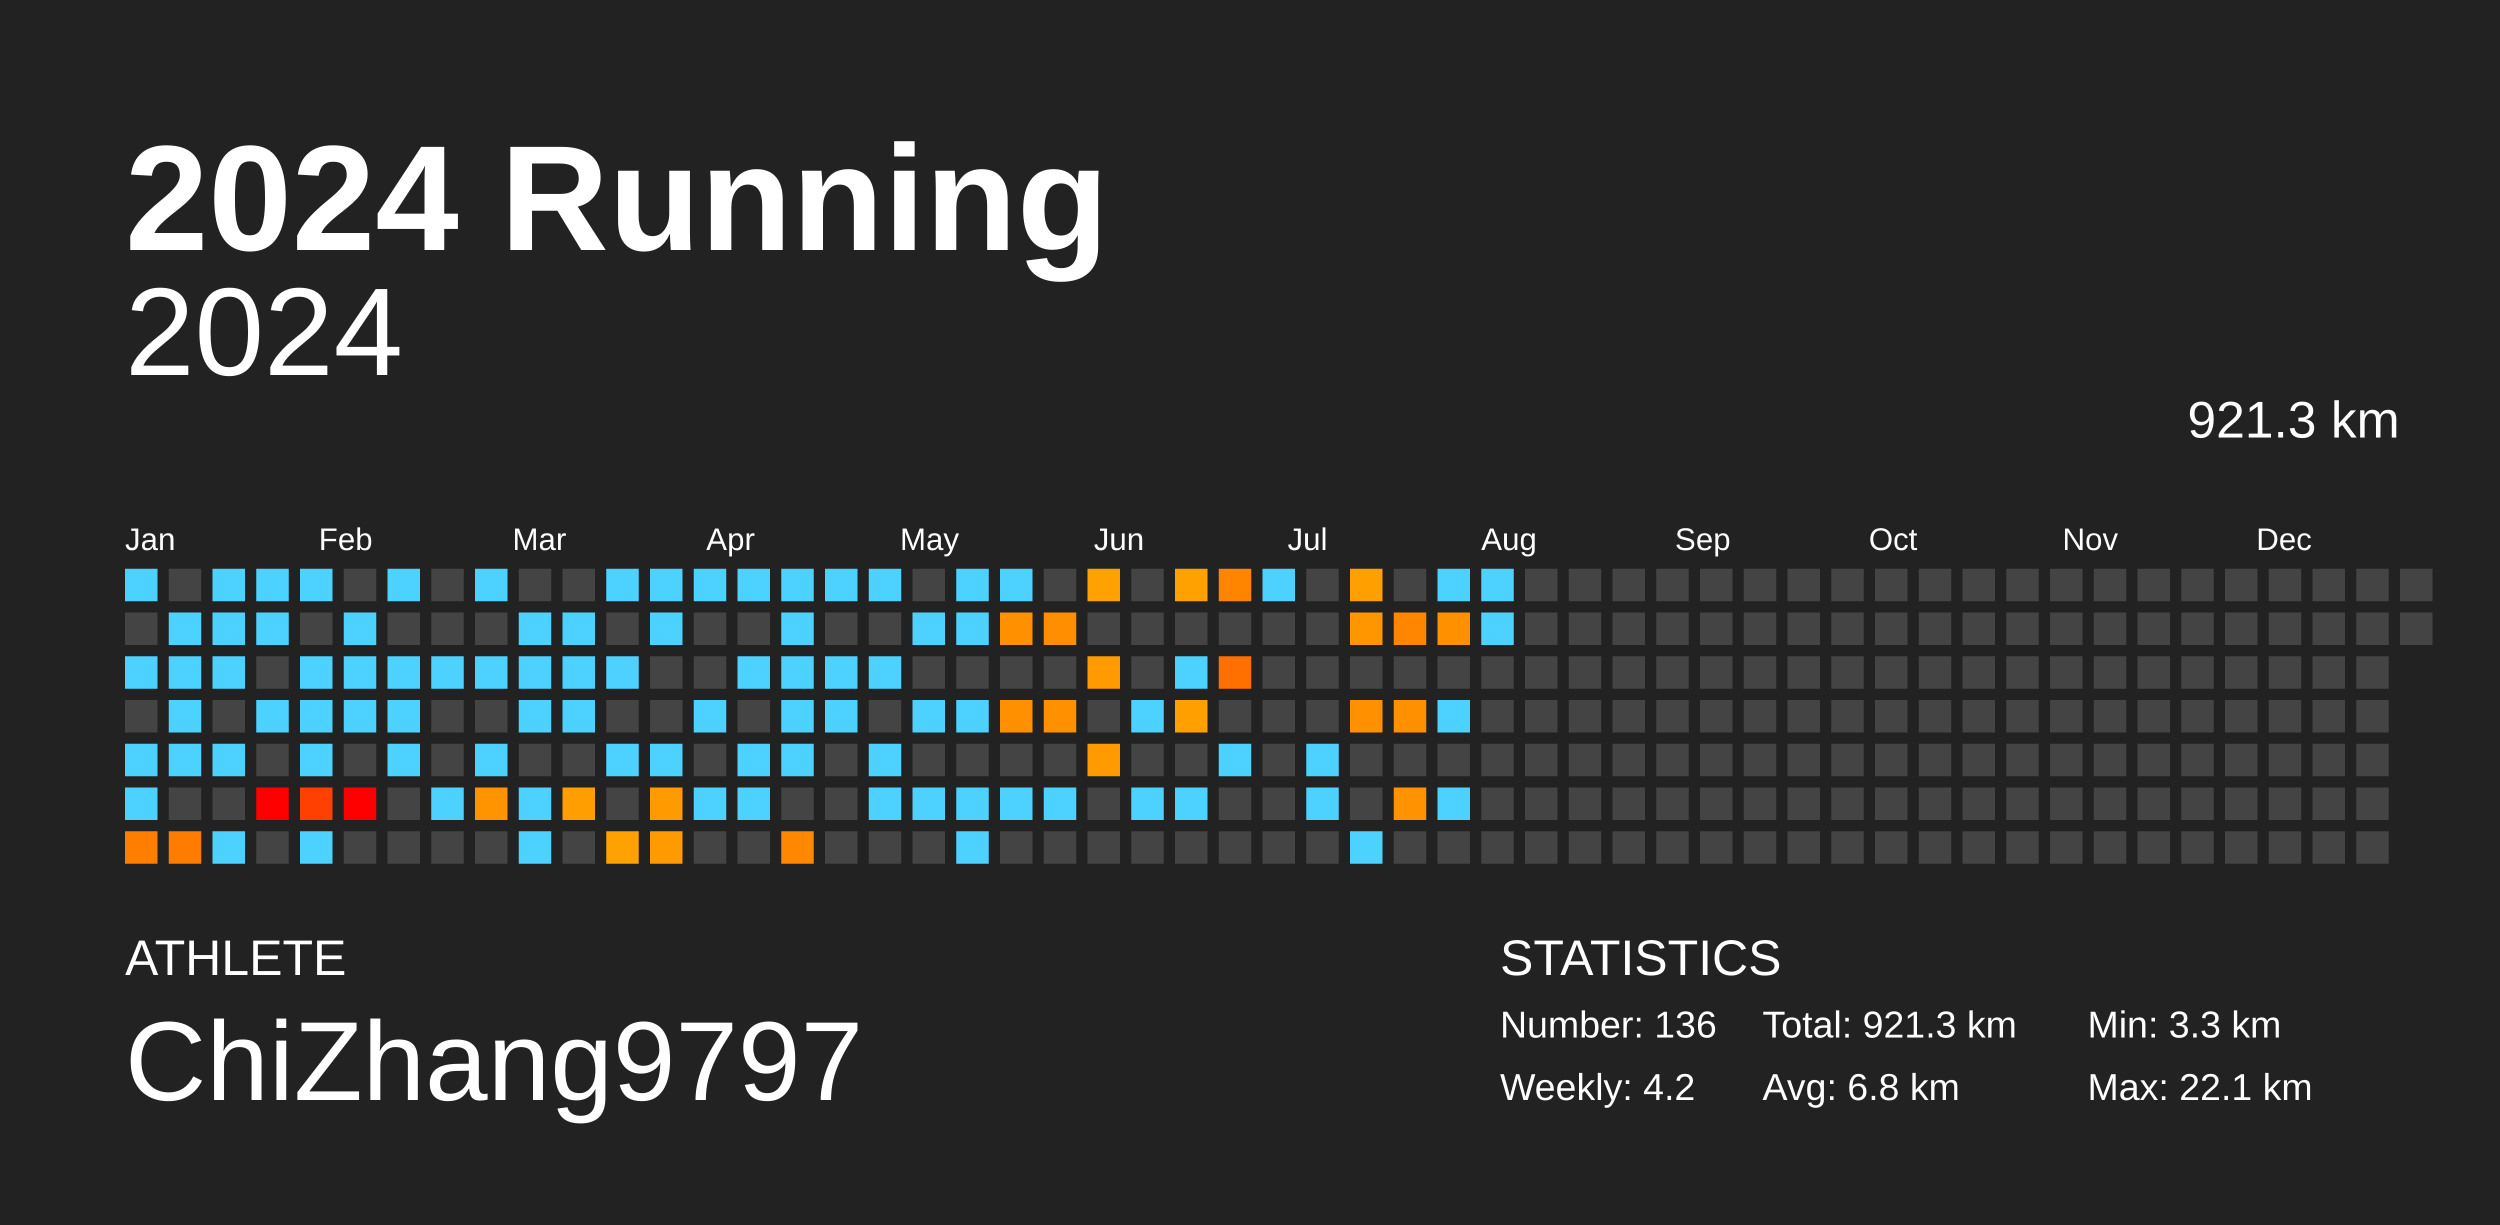
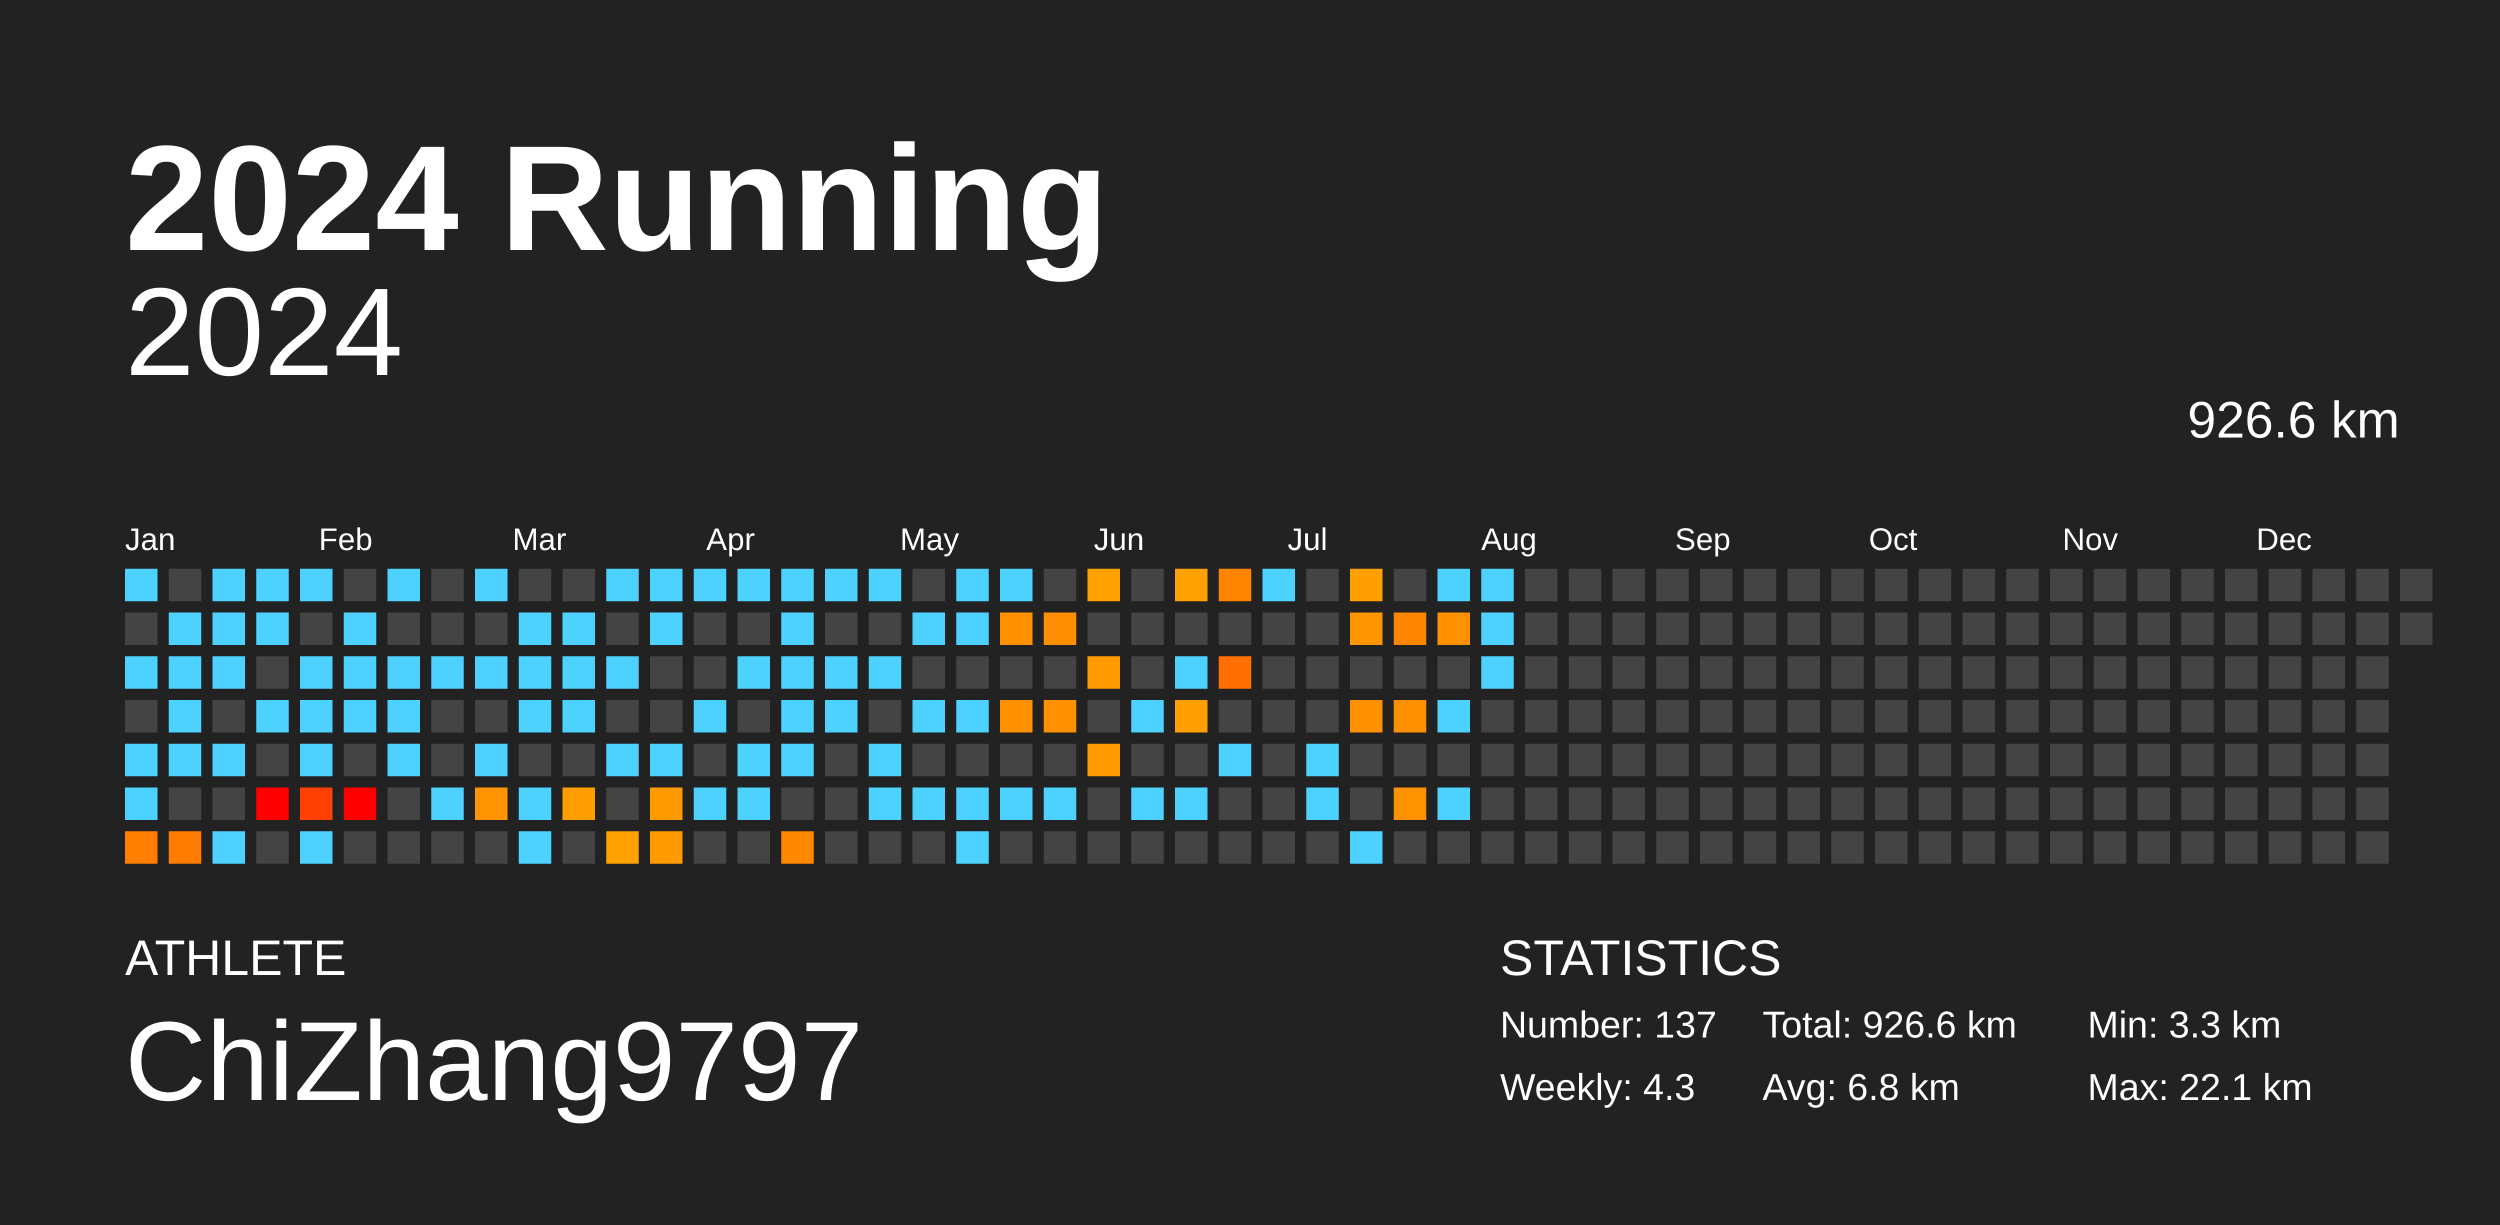
<svg xmlns="http://www.w3.org/2000/svg" baseProfile="full" height="98mm" version="1.1" viewBox="0,0,200,98" width="200mm">
  <defs />
  <rect fill="#222222" height="98" width="200" x="0" y="0" />
  <text fill="#FFFFFF" style="font-size:12px; font-family:Arial; font-weight:bold;" x="10" y="20">2024 Running</text>
  <text fill="#FFFFFF" style="font-size:4px; font-family:Arial" x="10" y="78">ATHLETE</text>
  <text fill="#FFFFFF" style="font-size:9px; font-family:Arial" x="10" y="88">ChiZhang9797</text>
  <text fill="#FFFFFF" style="font-size:4px; font-family:Arial" x="120" y="78">STATISTICS</text>
-   <text fill="#FFFFFF" style="font-size:3px; font-family:Arial" x="120" y="83">Number: 136</text>
-   <text fill="#FFFFFF" style="font-size:3px; font-family:Arial" x="120" y="88">Weekly: 4.2</text>
-   <text fill="#FFFFFF" style="font-size:3px; font-family:Arial" x="141" y="83">Total: 921.3 km</text>
+   <text fill="#FFFFFF" style="font-size:3px; font-family:Arial" x="120" y="83">Number: 137</text>
+   <text fill="#FFFFFF" style="font-size:3px; font-family:Arial" x="120" y="88">Weekly: 4.3</text>
+   <text fill="#FFFFFF" style="font-size:3px; font-family:Arial" x="141" y="83">Total: 926.6 km</text>
  <text fill="#FFFFFF" style="font-size:3px; font-family:Arial" x="141" y="88">Avg: 6.8 km</text>
  <text fill="#FFFFFF" style="font-size:3px; font-family:Arial" x="167" y="83">Min: 3.3 km</text>
  <text fill="#FFFFFF" style="font-size:3px; font-family:Arial" x="167" y="88">Max: 22.1 km</text>
  <text alignment-baseline="hanging" fill="#FFFFFF" style="font-size:10.0px; font-family:Arial;" x="10" y="30">2024</text>
-   <text alignment-baseline="hanging" fill="#FFFFFF" style="font-size:4.125px; font-family:Arial;" x="175" y="35">921.3 km</text>
+   <text alignment-baseline="hanging" fill="#FFFFFF" style="font-size:4.125px; font-family:Arial;" x="175" y="35">926.6 km</text>
  <text fill="#FFFFFF" style="font-size:2.5px; font-family:Arial" x="10.0" y="44">Jan</text>
  <text fill="#FFFFFF" style="font-size:2.5px; font-family:Arial" x="25.5" y="44">Feb</text>
  <text fill="#FFFFFF" style="font-size:2.5px; font-family:Arial" x="41.0" y="44">Mar</text>
  <text fill="#FFFFFF" style="font-size:2.5px; font-family:Arial" x="56.5" y="44">Apr</text>
  <text fill="#FFFFFF" style="font-size:2.5px; font-family:Arial" x="72.0" y="44">May</text>
  <text fill="#FFFFFF" style="font-size:2.5px; font-family:Arial" x="87.5" y="44">Jun</text>
  <text fill="#FFFFFF" style="font-size:2.5px; font-family:Arial" x="103.0" y="44">Jul</text>
  <text fill="#FFFFFF" style="font-size:2.5px; font-family:Arial" x="118.5" y="44">Aug</text>
  <text fill="#FFFFFF" style="font-size:2.5px; font-family:Arial" x="134.0" y="44">Sep</text>
  <text fill="#FFFFFF" style="font-size:2.5px; font-family:Arial" x="149.5" y="44">Oct</text>
  <text fill="#FFFFFF" style="font-size:2.5px; font-family:Arial" x="165.0" y="44">Nov</text>
  <text fill="#FFFFFF" style="font-size:2.5px; font-family:Arial" x="180.5" y="44">Dec</text>
  <rect fill="#4dd2ff" height="2.6" width="2.6" x="10.0" y="45.5" />
  <rect fill="#444444" height="2.6" width="2.6" x="10.0" y="49.0" />
  <rect fill="#4dd2ff" height="2.6" width="2.6" x="10.0" y="52.5" />
  <rect fill="#444444" height="2.6" width="2.6" x="10.0" y="56.0" />
  <rect fill="#4dd2ff" height="2.6" width="2.6" x="10.0" y="59.5" />
  <rect fill="#4dd2ff" height="2.6" width="2.6" x="10.0" y="63.0" />
  <rect fill="#ff7e00" height="2.6" width="2.6" x="10.0" y="66.5" />
  <rect fill="#444444" height="2.6" width="2.6" x="13.5" y="45.5" />
  <rect fill="#4dd2ff" height="2.6" width="2.6" x="13.5" y="49.0" />
  <rect fill="#4dd2ff" height="2.6" width="2.6" x="13.5" y="52.5" />
  <rect fill="#4dd2ff" height="2.6" width="2.6" x="13.5" y="56.0" />
  <rect fill="#4dd2ff" height="2.6" width="2.6" x="13.5" y="59.5" />
  <rect fill="#444444" height="2.6" width="2.6" x="13.5" y="63.0" />
  <rect fill="#ff7c00" height="2.6" width="2.6" x="13.5" y="66.5" />
  <rect fill="#4dd2ff" height="2.6" width="2.6" x="17.0" y="45.5" />
  <rect fill="#4dd2ff" height="2.6" width="2.6" x="17.0" y="49.0" />
  <rect fill="#4dd2ff" height="2.6" width="2.6" x="17.0" y="52.5" />
  <rect fill="#444444" height="2.6" width="2.6" x="17.0" y="56.0" />
  <rect fill="#4dd2ff" height="2.6" width="2.6" x="17.0" y="59.5" />
  <rect fill="#444444" height="2.6" width="2.6" x="17.0" y="63.0" />
  <rect fill="#4dd2ff" height="2.6" width="2.6" x="17.0" y="66.5" />
  <rect fill="#4dd2ff" height="2.6" width="2.6" x="20.5" y="45.5" />
  <rect fill="#4dd2ff" height="2.6" width="2.6" x="20.5" y="49.0" />
  <rect fill="#444444" height="2.6" width="2.6" x="20.5" y="52.5" />
  <rect fill="#4dd2ff" height="2.6" width="2.6" x="20.5" y="56.0" />
  <rect fill="#444444" height="2.6" width="2.6" x="20.5" y="59.5" />
  <rect fill="red" height="2.6" width="2.6" x="20.5" y="63.0" />
  <rect fill="#444444" height="2.6" width="2.6" x="20.5" y="66.5" />
  <rect fill="#4dd2ff" height="2.6" width="2.6" x="24.0" y="45.5" />
  <rect fill="#444444" height="2.6" width="2.6" x="24.0" y="49.0" />
  <rect fill="#4dd2ff" height="2.6" width="2.6" x="24.0" y="52.5" />
  <rect fill="#4dd2ff" height="2.6" width="2.6" x="24.0" y="56.0" />
  <rect fill="#4dd2ff" height="2.6" width="2.6" x="24.0" y="59.5" />
  <rect fill="#ff4000" height="2.6" width="2.6" x="24.0" y="63.0" />
  <rect fill="#4dd2ff" height="2.6" width="2.6" x="24.0" y="66.5" />
  <rect fill="#444444" height="2.6" width="2.6" x="27.5" y="45.5" />
  <rect fill="#4dd2ff" height="2.6" width="2.6" x="27.5" y="49.0" />
  <rect fill="#4dd2ff" height="2.6" width="2.6" x="27.5" y="52.5" />
  <rect fill="#4dd2ff" height="2.6" width="2.6" x="27.5" y="56.0" />
  <rect fill="#444444" height="2.6" width="2.6" x="27.5" y="59.5" />
  <rect fill="red" height="2.6" width="2.6" x="27.5" y="63.0" />
  <rect fill="#444444" height="2.6" width="2.6" x="27.5" y="66.5" />
  <rect fill="#4dd2ff" height="2.6" width="2.6" x="31.0" y="45.5" />
  <rect fill="#444444" height="2.6" width="2.6" x="31.0" y="49.0" />
  <rect fill="#4dd2ff" height="2.6" width="2.6" x="31.0" y="52.5" />
  <rect fill="#4dd2ff" height="2.6" width="2.6" x="31.0" y="56.0" />
  <rect fill="#4dd2ff" height="2.6" width="2.6" x="31.0" y="59.5" />
  <rect fill="#444444" height="2.6" width="2.6" x="31.0" y="63.0" />
  <rect fill="#444444" height="2.6" width="2.6" x="31.0" y="66.5" />
  <rect fill="#444444" height="2.6" width="2.6" x="34.5" y="45.5" />
  <rect fill="#444444" height="2.6" width="2.6" x="34.5" y="49.0" />
  <rect fill="#4dd2ff" height="2.6" width="2.6" x="34.5" y="52.5" />
  <rect fill="#444444" height="2.6" width="2.6" x="34.5" y="56.0" />
  <rect fill="#444444" height="2.6" width="2.6" x="34.5" y="59.5" />
  <rect fill="#4dd2ff" height="2.6" width="2.6" x="34.5" y="63.0" />
  <rect fill="#444444" height="2.6" width="2.6" x="34.5" y="66.5" />
  <rect fill="#4dd2ff" height="2.6" width="2.6" x="38.0" y="45.5" />
  <rect fill="#444444" height="2.6" width="2.6" x="38.0" y="49.0" />
  <rect fill="#4dd2ff" height="2.6" width="2.6" x="38.0" y="52.5" />
  <rect fill="#444444" height="2.6" width="2.6" x="38.0" y="56.0" />
  <rect fill="#4dd2ff" height="2.6" width="2.6" x="38.0" y="59.5" />
  <rect fill="#ff9300" height="2.6" width="2.6" x="38.0" y="63.0" />
  <rect fill="#444444" height="2.6" width="2.6" x="38.0" y="66.5" />
  <rect fill="#444444" height="2.6" width="2.6" x="41.5" y="45.5" />
  <rect fill="#4dd2ff" height="2.6" width="2.6" x="41.5" y="49.0" />
  <rect fill="#4dd2ff" height="2.6" width="2.6" x="41.5" y="52.5" />
  <rect fill="#4dd2ff" height="2.6" width="2.6" x="41.5" y="56.0" />
  <rect fill="#444444" height="2.6" width="2.6" x="41.5" y="59.5" />
  <rect fill="#4dd2ff" height="2.6" width="2.6" x="41.5" y="63.0" />
  <rect fill="#4dd2ff" height="2.6" width="2.6" x="41.5" y="66.5" />
  <rect fill="#444444" height="2.6" width="2.6" x="45.0" y="45.5" />
  <rect fill="#4dd2ff" height="2.6" width="2.6" x="45.0" y="49.0" />
  <rect fill="#4dd2ff" height="2.6" width="2.6" x="45.0" y="52.5" />
  <rect fill="#4dd2ff" height="2.6" width="2.6" x="45.0" y="56.0" />
  <rect fill="#444444" height="2.6" width="2.6" x="45.0" y="59.5" />
  <rect fill="#ff9e00" height="2.6" width="2.6" x="45.0" y="63.0" />
  <rect fill="#444444" height="2.6" width="2.6" x="45.0" y="66.5" />
  <rect fill="#4dd2ff" height="2.6" width="2.6" x="48.5" y="45.5" />
  <rect fill="#444444" height="2.6" width="2.6" x="48.5" y="49.0" />
  <rect fill="#4dd2ff" height="2.6" width="2.6" x="48.5" y="52.5" />
  <rect fill="#444444" height="2.6" width="2.6" x="48.5" y="56.0" />
  <rect fill="#4dd2ff" height="2.6" width="2.6" x="48.5" y="59.5" />
  <rect fill="#444444" height="2.6" width="2.6" x="48.5" y="63.0" />
  <rect fill="#ffa100" height="2.6" width="2.6" x="48.5" y="66.5" />
  <rect fill="#4dd2ff" height="2.6" width="2.6" x="52.0" y="45.5" />
  <rect fill="#4dd2ff" height="2.6" width="2.6" x="52.0" y="49.0" />
  <rect fill="#444444" height="2.6" width="2.6" x="52.0" y="52.5" />
  <rect fill="#444444" height="2.6" width="2.6" x="52.0" y="56.0" />
  <rect fill="#4dd2ff" height="2.6" width="2.6" x="52.0" y="59.5" />
  <rect fill="#ff9b00" height="2.6" width="2.6" x="52.0" y="63.0" />
  <rect fill="#ff9b00" height="2.6" width="2.6" x="52.0" y="66.5" />
  <rect fill="#4dd2ff" height="2.6" width="2.6" x="55.5" y="45.5" />
  <rect fill="#444444" height="2.6" width="2.6" x="55.5" y="49.0" />
  <rect fill="#444444" height="2.6" width="2.6" x="55.5" y="52.5" />
  <rect fill="#4dd2ff" height="2.6" width="2.6" x="55.5" y="56.0" />
  <rect fill="#444444" height="2.6" width="2.6" x="55.5" y="59.5" />
  <rect fill="#4dd2ff" height="2.6" width="2.6" x="55.5" y="63.0" />
  <rect fill="#444444" height="2.6" width="2.6" x="55.5" y="66.5" />
  <rect fill="#4dd2ff" height="2.6" width="2.6" x="59.0" y="45.5" />
  <rect fill="#444444" height="2.6" width="2.6" x="59.0" y="49.0" />
  <rect fill="#4dd2ff" height="2.6" width="2.6" x="59.0" y="52.5" />
  <rect fill="#444444" height="2.6" width="2.6" x="59.0" y="56.0" />
  <rect fill="#4dd2ff" height="2.6" width="2.6" x="59.0" y="59.5" />
  <rect fill="#4dd2ff" height="2.6" width="2.6" x="59.0" y="63.0" />
  <rect fill="#444444" height="2.6" width="2.6" x="59.0" y="66.5" />
  <rect fill="#4dd2ff" height="2.6" width="2.6" x="62.5" y="45.5" />
  <rect fill="#4dd2ff" height="2.6" width="2.6" x="62.5" y="49.0" />
  <rect fill="#4dd2ff" height="2.6" width="2.6" x="62.5" y="52.5" />
  <rect fill="#4dd2ff" height="2.6" width="2.6" x="62.5" y="56.0" />
  <rect fill="#4dd2ff" height="2.6" width="2.6" x="62.5" y="59.5" />
  <rect fill="#444444" height="2.6" width="2.6" x="62.5" y="63.0" />
  <rect fill="#ff8800" height="2.6" width="2.6" x="62.5" y="66.5" />
  <rect fill="#4dd2ff" height="2.6" width="2.6" x="66.0" y="45.5" />
  <rect fill="#444444" height="2.6" width="2.6" x="66.0" y="49.0" />
  <rect fill="#4dd2ff" height="2.6" width="2.6" x="66.0" y="52.5" />
  <rect fill="#4dd2ff" height="2.6" width="2.6" x="66.0" y="56.0" />
  <rect fill="#444444" height="2.6" width="2.6" x="66.0" y="59.5" />
  <rect fill="#444444" height="2.6" width="2.6" x="66.0" y="63.0" />
  <rect fill="#444444" height="2.6" width="2.6" x="66.0" y="66.5" />
  <rect fill="#4dd2ff" height="2.6" width="2.6" x="69.5" y="45.5" />
  <rect fill="#444444" height="2.6" width="2.6" x="69.5" y="49.0" />
  <rect fill="#4dd2ff" height="2.6" width="2.6" x="69.5" y="52.5" />
  <rect fill="#444444" height="2.6" width="2.6" x="69.5" y="56.0" />
  <rect fill="#4dd2ff" height="2.6" width="2.6" x="69.5" y="59.5" />
  <rect fill="#4dd2ff" height="2.6" width="2.6" x="69.5" y="63.0" />
  <rect fill="#444444" height="2.6" width="2.6" x="69.5" y="66.5" />
  <rect fill="#444444" height="2.6" width="2.6" x="73.0" y="45.5" />
  <rect fill="#4dd2ff" height="2.6" width="2.6" x="73.0" y="49.0" />
  <rect fill="#444444" height="2.6" width="2.6" x="73.0" y="52.5" />
  <rect fill="#4dd2ff" height="2.6" width="2.6" x="73.0" y="56.0" />
  <rect fill="#444444" height="2.6" width="2.6" x="73.0" y="59.5" />
  <rect fill="#4dd2ff" height="2.6" width="2.6" x="73.0" y="63.0" />
  <rect fill="#444444" height="2.6" width="2.6" x="73.0" y="66.5" />
  <rect fill="#4dd2ff" height="2.6" width="2.6" x="76.5" y="45.5" />
  <rect fill="#4dd2ff" height="2.6" width="2.6" x="76.5" y="49.0" />
  <rect fill="#444444" height="2.6" width="2.6" x="76.5" y="52.5" />
  <rect fill="#4dd2ff" height="2.6" width="2.6" x="76.5" y="56.0" />
  <rect fill="#444444" height="2.6" width="2.6" x="76.5" y="59.5" />
  <rect fill="#4dd2ff" height="2.6" width="2.6" x="76.5" y="63.0" />
  <rect fill="#4dd2ff" height="2.6" width="2.6" x="76.5" y="66.5" />
  <rect fill="#4dd2ff" height="2.6" width="2.6" x="80.0" y="45.5" />
  <rect fill="#ff9000" height="2.6" width="2.6" x="80.0" y="49.0" />
  <rect fill="#444444" height="2.6" width="2.6" x="80.0" y="52.5" />
  <rect fill="#ff9000" height="2.6" width="2.6" x="80.0" y="56.0" />
  <rect fill="#444444" height="2.6" width="2.6" x="80.0" y="59.5" />
  <rect fill="#4dd2ff" height="2.6" width="2.6" x="80.0" y="63.0" />
  <rect fill="#444444" height="2.6" width="2.6" x="80.0" y="66.5" />
  <rect fill="#444444" height="2.6" width="2.6" x="83.5" y="45.5" />
  <rect fill="#ff8e00" height="2.6" width="2.6" x="83.5" y="49.0" />
  <rect fill="#444444" height="2.6" width="2.6" x="83.5" y="52.5" />
  <rect fill="#ff9100" height="2.6" width="2.6" x="83.5" y="56.0" />
  <rect fill="#444444" height="2.6" width="2.6" x="83.5" y="59.5" />
  <rect fill="#4dd2ff" height="2.6" width="2.6" x="83.5" y="63.0" />
  <rect fill="#444444" height="2.6" width="2.6" x="83.5" y="66.5" />
  <rect fill="#ffa100" height="2.6" width="2.6" x="87.0" y="45.5" />
  <rect fill="#444444" height="2.6" width="2.6" x="87.0" y="49.0" />
  <rect fill="#ff9b00" height="2.6" width="2.6" x="87.0" y="52.5" />
  <rect fill="#444444" height="2.6" width="2.6" x="87.0" y="56.0" />
  <rect fill="#ff9b00" height="2.6" width="2.6" x="87.0" y="59.5" />
  <rect fill="#444444" height="2.6" width="2.6" x="87.0" y="63.0" />
  <rect fill="#444444" height="2.6" width="2.6" x="87.0" y="66.5" />
  <rect fill="#444444" height="2.6" width="2.6" x="90.5" y="45.5" />
  <rect fill="#444444" height="2.6" width="2.6" x="90.5" y="49.0" />
  <rect fill="#444444" height="2.6" width="2.6" x="90.5" y="52.5" />
  <rect fill="#4dd2ff" height="2.6" width="2.6" x="90.5" y="56.0" />
  <rect fill="#444444" height="2.6" width="2.6" x="90.5" y="59.5" />
  <rect fill="#4dd2ff" height="2.6" width="2.6" x="90.5" y="63.0" />
  <rect fill="#444444" height="2.6" width="2.6" x="90.5" y="66.5" />
  <rect fill="#ffa100" height="2.6" width="2.6" x="94.0" y="45.5" />
  <rect fill="#444444" height="2.6" width="2.6" x="94.0" y="49.0" />
  <rect fill="#4dd2ff" height="2.6" width="2.6" x="94.0" y="52.5" />
  <rect fill="#ffa000" height="2.6" width="2.6" x="94.0" y="56.0" />
  <rect fill="#444444" height="2.6" width="2.6" x="94.0" y="59.5" />
  <rect fill="#4dd2ff" height="2.6" width="2.6" x="94.0" y="63.0" />
  <rect fill="#444444" height="2.6" width="2.6" x="94.0" y="66.5" />
  <rect fill="#ff8500" height="2.6" width="2.6" x="97.5" y="45.5" />
  <rect fill="#444444" height="2.6" width="2.6" x="97.5" y="49.0" />
  <rect fill="#ff7000" height="2.6" width="2.6" x="97.5" y="52.5" />
  <rect fill="#444444" height="2.6" width="2.6" x="97.5" y="56.0" />
  <rect fill="#4dd2ff" height="2.6" width="2.6" x="97.5" y="59.5" />
  <rect fill="#444444" height="2.6" width="2.6" x="97.5" y="63.0" />
  <rect fill="#444444" height="2.6" width="2.6" x="97.5" y="66.5" />
  <rect fill="#4dd2ff" height="2.6" width="2.6" x="101.0" y="45.5" />
  <rect fill="#444444" height="2.6" width="2.6" x="101.0" y="49.0" />
  <rect fill="#444444" height="2.6" width="2.6" x="101.0" y="52.5" />
  <rect fill="#444444" height="2.6" width="2.6" x="101.0" y="56.0" />
  <rect fill="#444444" height="2.6" width="2.6" x="101.0" y="59.5" />
  <rect fill="#444444" height="2.6" width="2.6" x="101.0" y="63.0" />
  <rect fill="#444444" height="2.6" width="2.6" x="101.0" y="66.5" />
  <rect fill="#444444" height="2.6" width="2.6" x="104.5" y="45.5" />
  <rect fill="#444444" height="2.6" width="2.6" x="104.5" y="49.0" />
  <rect fill="#444444" height="2.6" width="2.6" x="104.5" y="52.5" />
  <rect fill="#444444" height="2.6" width="2.6" x="104.5" y="56.0" />
  <rect fill="#4dd2ff" height="2.6" width="2.6" x="104.5" y="59.5" />
  <rect fill="#4dd2ff" height="2.6" width="2.6" x="104.5" y="63.0" />
  <rect fill="#444444" height="2.6" width="2.6" x="104.5" y="66.5" />
  <rect fill="#ffa000" height="2.6" width="2.6" x="108.0" y="45.5" />
  <rect fill="#ff9600" height="2.6" width="2.6" x="108.0" y="49.0" />
  <rect fill="#444444" height="2.6" width="2.6" x="108.0" y="52.5" />
  <rect fill="#ff9100" height="2.6" width="2.6" x="108.0" y="56.0" />
  <rect fill="#444444" height="2.6" width="2.6" x="108.0" y="59.5" />
  <rect fill="#444444" height="2.6" width="2.6" x="108.0" y="63.0" />
  <rect fill="#4dd2ff" height="2.6" width="2.6" x="108.0" y="66.5" />
  <rect fill="#444444" height="2.6" width="2.6" x="111.5" y="45.5" />
  <rect fill="#ff8700" height="2.6" width="2.6" x="111.5" y="49.0" />
  <rect fill="#444444" height="2.6" width="2.6" x="111.5" y="52.5" />
  <rect fill="#ff9000" height="2.6" width="2.6" x="111.5" y="56.0" />
  <rect fill="#444444" height="2.6" width="2.6" x="111.5" y="59.5" />
  <rect fill="#ff9200" height="2.6" width="2.6" x="111.5" y="63.0" />
  <rect fill="#444444" height="2.6" width="2.6" x="111.5" y="66.5" />
  <rect fill="#4dd2ff" height="2.6" width="2.6" x="115.0" y="45.5" />
  <rect fill="#ff9100" height="2.6" width="2.6" x="115.0" y="49.0" />
  <rect fill="#444444" height="2.6" width="2.6" x="115.0" y="52.5" />
  <rect fill="#4dd2ff" height="2.6" width="2.6" x="115.0" y="56.0" />
  <rect fill="#444444" height="2.6" width="2.6" x="115.0" y="59.5" />
  <rect fill="#4dd2ff" height="2.6" width="2.6" x="115.0" y="63.0" />
  <rect fill="#444444" height="2.6" width="2.6" x="115.0" y="66.5" />
  <rect fill="#4dd2ff" height="2.6" width="2.6" x="118.5" y="45.5" />
  <rect fill="#4dd2ff" height="2.6" width="2.6" x="118.5" y="49.0" />
-   <rect fill="#444444" height="2.6" width="2.6" x="118.5" y="52.5" />
+   <rect fill="#4dd2ff" height="2.6" width="2.6" x="118.5" y="52.5" />
  <rect fill="#444444" height="2.6" width="2.6" x="118.5" y="56.0" />
  <rect fill="#444444" height="2.6" width="2.6" x="118.5" y="59.5" />
  <rect fill="#444444" height="2.6" width="2.6" x="118.5" y="63.0" />
  <rect fill="#444444" height="2.6" width="2.6" x="118.5" y="66.5" />
  <rect fill="#444444" height="2.6" width="2.6" x="122.0" y="45.5" />
  <rect fill="#444444" height="2.6" width="2.6" x="122.0" y="49.0" />
  <rect fill="#444444" height="2.6" width="2.6" x="122.0" y="52.5" />
  <rect fill="#444444" height="2.6" width="2.6" x="122.0" y="56.0" />
  <rect fill="#444444" height="2.6" width="2.6" x="122.0" y="59.5" />
  <rect fill="#444444" height="2.6" width="2.6" x="122.0" y="63.0" />
  <rect fill="#444444" height="2.6" width="2.6" x="122.0" y="66.5" />
  <rect fill="#444444" height="2.6" width="2.6" x="125.5" y="45.5" />
  <rect fill="#444444" height="2.6" width="2.6" x="125.5" y="49.0" />
  <rect fill="#444444" height="2.6" width="2.6" x="125.5" y="52.5" />
  <rect fill="#444444" height="2.6" width="2.6" x="125.5" y="56.0" />
  <rect fill="#444444" height="2.6" width="2.6" x="125.5" y="59.5" />
  <rect fill="#444444" height="2.6" width="2.6" x="125.5" y="63.0" />
  <rect fill="#444444" height="2.6" width="2.6" x="125.5" y="66.5" />
  <rect fill="#444444" height="2.6" width="2.6" x="129.0" y="45.5" />
  <rect fill="#444444" height="2.6" width="2.6" x="129.0" y="49.0" />
  <rect fill="#444444" height="2.6" width="2.6" x="129.0" y="52.5" />
  <rect fill="#444444" height="2.6" width="2.6" x="129.0" y="56.0" />
  <rect fill="#444444" height="2.6" width="2.6" x="129.0" y="59.5" />
  <rect fill="#444444" height="2.6" width="2.6" x="129.0" y="63.0" />
  <rect fill="#444444" height="2.6" width="2.6" x="129.0" y="66.5" />
  <rect fill="#444444" height="2.6" width="2.6" x="132.5" y="45.5" />
  <rect fill="#444444" height="2.6" width="2.6" x="132.5" y="49.0" />
  <rect fill="#444444" height="2.6" width="2.6" x="132.5" y="52.5" />
  <rect fill="#444444" height="2.6" width="2.6" x="132.5" y="56.0" />
  <rect fill="#444444" height="2.6" width="2.6" x="132.5" y="59.5" />
  <rect fill="#444444" height="2.6" width="2.6" x="132.5" y="63.0" />
  <rect fill="#444444" height="2.6" width="2.6" x="132.5" y="66.5" />
  <rect fill="#444444" height="2.6" width="2.6" x="136.0" y="45.5" />
  <rect fill="#444444" height="2.6" width="2.6" x="136.0" y="49.0" />
  <rect fill="#444444" height="2.6" width="2.6" x="136.0" y="52.5" />
  <rect fill="#444444" height="2.6" width="2.6" x="136.0" y="56.0" />
  <rect fill="#444444" height="2.6" width="2.6" x="136.0" y="59.5" />
  <rect fill="#444444" height="2.6" width="2.6" x="136.0" y="63.0" />
  <rect fill="#444444" height="2.6" width="2.6" x="136.0" y="66.5" />
  <rect fill="#444444" height="2.6" width="2.6" x="139.5" y="45.5" />
  <rect fill="#444444" height="2.6" width="2.6" x="139.5" y="49.0" />
  <rect fill="#444444" height="2.6" width="2.6" x="139.5" y="52.5" />
  <rect fill="#444444" height="2.6" width="2.6" x="139.5" y="56.0" />
  <rect fill="#444444" height="2.6" width="2.6" x="139.5" y="59.5" />
  <rect fill="#444444" height="2.6" width="2.6" x="139.5" y="63.0" />
  <rect fill="#444444" height="2.6" width="2.6" x="139.5" y="66.5" />
  <rect fill="#444444" height="2.6" width="2.6" x="143.0" y="45.5" />
  <rect fill="#444444" height="2.6" width="2.6" x="143.0" y="49.0" />
  <rect fill="#444444" height="2.6" width="2.6" x="143.0" y="52.5" />
  <rect fill="#444444" height="2.6" width="2.6" x="143.0" y="56.0" />
  <rect fill="#444444" height="2.6" width="2.6" x="143.0" y="59.5" />
  <rect fill="#444444" height="2.6" width="2.6" x="143.0" y="63.0" />
  <rect fill="#444444" height="2.6" width="2.6" x="143.0" y="66.5" />
  <rect fill="#444444" height="2.6" width="2.6" x="146.5" y="45.5" />
  <rect fill="#444444" height="2.6" width="2.6" x="146.5" y="49.0" />
  <rect fill="#444444" height="2.6" width="2.6" x="146.5" y="52.5" />
  <rect fill="#444444" height="2.6" width="2.6" x="146.5" y="56.0" />
  <rect fill="#444444" height="2.6" width="2.6" x="146.5" y="59.5" />
  <rect fill="#444444" height="2.6" width="2.6" x="146.5" y="63.0" />
  <rect fill="#444444" height="2.6" width="2.6" x="146.5" y="66.5" />
  <rect fill="#444444" height="2.6" width="2.6" x="150.0" y="45.5" />
  <rect fill="#444444" height="2.6" width="2.6" x="150.0" y="49.0" />
  <rect fill="#444444" height="2.6" width="2.6" x="150.0" y="52.5" />
  <rect fill="#444444" height="2.6" width="2.6" x="150.0" y="56.0" />
  <rect fill="#444444" height="2.6" width="2.6" x="150.0" y="59.5" />
  <rect fill="#444444" height="2.6" width="2.6" x="150.0" y="63.0" />
  <rect fill="#444444" height="2.6" width="2.6" x="150.0" y="66.5" />
  <rect fill="#444444" height="2.6" width="2.6" x="153.5" y="45.5" />
  <rect fill="#444444" height="2.6" width="2.6" x="153.5" y="49.0" />
  <rect fill="#444444" height="2.6" width="2.6" x="153.5" y="52.5" />
  <rect fill="#444444" height="2.6" width="2.6" x="153.5" y="56.0" />
  <rect fill="#444444" height="2.6" width="2.6" x="153.5" y="59.5" />
  <rect fill="#444444" height="2.6" width="2.6" x="153.5" y="63.0" />
  <rect fill="#444444" height="2.6" width="2.6" x="153.5" y="66.5" />
  <rect fill="#444444" height="2.6" width="2.6" x="157.0" y="45.5" />
  <rect fill="#444444" height="2.6" width="2.6" x="157.0" y="49.0" />
  <rect fill="#444444" height="2.6" width="2.6" x="157.0" y="52.5" />
  <rect fill="#444444" height="2.6" width="2.6" x="157.0" y="56.0" />
  <rect fill="#444444" height="2.6" width="2.6" x="157.0" y="59.5" />
  <rect fill="#444444" height="2.6" width="2.6" x="157.0" y="63.0" />
  <rect fill="#444444" height="2.6" width="2.6" x="157.0" y="66.5" />
  <rect fill="#444444" height="2.6" width="2.6" x="160.5" y="45.5" />
  <rect fill="#444444" height="2.6" width="2.6" x="160.5" y="49.0" />
  <rect fill="#444444" height="2.6" width="2.6" x="160.5" y="52.5" />
  <rect fill="#444444" height="2.6" width="2.6" x="160.5" y="56.0" />
  <rect fill="#444444" height="2.6" width="2.6" x="160.5" y="59.5" />
  <rect fill="#444444" height="2.6" width="2.6" x="160.5" y="63.0" />
  <rect fill="#444444" height="2.6" width="2.6" x="160.5" y="66.5" />
  <rect fill="#444444" height="2.6" width="2.6" x="164.0" y="45.5" />
  <rect fill="#444444" height="2.6" width="2.6" x="164.0" y="49.0" />
  <rect fill="#444444" height="2.6" width="2.6" x="164.0" y="52.5" />
  <rect fill="#444444" height="2.6" width="2.6" x="164.0" y="56.0" />
  <rect fill="#444444" height="2.6" width="2.6" x="164.0" y="59.5" />
  <rect fill="#444444" height="2.6" width="2.6" x="164.0" y="63.0" />
  <rect fill="#444444" height="2.6" width="2.6" x="164.0" y="66.5" />
  <rect fill="#444444" height="2.6" width="2.6" x="167.5" y="45.5" />
  <rect fill="#444444" height="2.6" width="2.6" x="167.5" y="49.0" />
  <rect fill="#444444" height="2.6" width="2.6" x="167.5" y="52.5" />
  <rect fill="#444444" height="2.6" width="2.6" x="167.5" y="56.0" />
  <rect fill="#444444" height="2.6" width="2.6" x="167.5" y="59.5" />
  <rect fill="#444444" height="2.6" width="2.6" x="167.5" y="63.0" />
  <rect fill="#444444" height="2.6" width="2.6" x="167.5" y="66.5" />
  <rect fill="#444444" height="2.6" width="2.6" x="171.0" y="45.5" />
  <rect fill="#444444" height="2.6" width="2.6" x="171.0" y="49.0" />
  <rect fill="#444444" height="2.6" width="2.6" x="171.0" y="52.5" />
  <rect fill="#444444" height="2.6" width="2.6" x="171.0" y="56.0" />
  <rect fill="#444444" height="2.6" width="2.6" x="171.0" y="59.5" />
  <rect fill="#444444" height="2.6" width="2.6" x="171.0" y="63.0" />
  <rect fill="#444444" height="2.6" width="2.6" x="171.0" y="66.5" />
  <rect fill="#444444" height="2.6" width="2.6" x="174.5" y="45.5" />
  <rect fill="#444444" height="2.6" width="2.6" x="174.5" y="49.0" />
  <rect fill="#444444" height="2.6" width="2.6" x="174.5" y="52.5" />
  <rect fill="#444444" height="2.6" width="2.6" x="174.5" y="56.0" />
  <rect fill="#444444" height="2.6" width="2.6" x="174.5" y="59.5" />
  <rect fill="#444444" height="2.6" width="2.6" x="174.5" y="63.0" />
  <rect fill="#444444" height="2.6" width="2.6" x="174.5" y="66.5" />
  <rect fill="#444444" height="2.6" width="2.6" x="178.0" y="45.5" />
  <rect fill="#444444" height="2.6" width="2.6" x="178.0" y="49.0" />
  <rect fill="#444444" height="2.6" width="2.6" x="178.0" y="52.5" />
  <rect fill="#444444" height="2.6" width="2.6" x="178.0" y="56.0" />
  <rect fill="#444444" height="2.6" width="2.6" x="178.0" y="59.5" />
  <rect fill="#444444" height="2.6" width="2.6" x="178.0" y="63.0" />
  <rect fill="#444444" height="2.6" width="2.6" x="178.0" y="66.5" />
  <rect fill="#444444" height="2.6" width="2.6" x="181.5" y="45.5" />
  <rect fill="#444444" height="2.6" width="2.6" x="181.5" y="49.0" />
  <rect fill="#444444" height="2.6" width="2.6" x="181.5" y="52.5" />
  <rect fill="#444444" height="2.6" width="2.6" x="181.5" y="56.0" />
  <rect fill="#444444" height="2.6" width="2.6" x="181.5" y="59.5" />
  <rect fill="#444444" height="2.6" width="2.6" x="181.5" y="63.0" />
  <rect fill="#444444" height="2.6" width="2.6" x="181.5" y="66.5" />
  <rect fill="#444444" height="2.6" width="2.6" x="185.0" y="45.5" />
  <rect fill="#444444" height="2.6" width="2.6" x="185.0" y="49.0" />
  <rect fill="#444444" height="2.6" width="2.6" x="185.0" y="52.5" />
  <rect fill="#444444" height="2.6" width="2.6" x="185.0" y="56.0" />
  <rect fill="#444444" height="2.6" width="2.6" x="185.0" y="59.5" />
  <rect fill="#444444" height="2.6" width="2.6" x="185.0" y="63.0" />
  <rect fill="#444444" height="2.6" width="2.6" x="185.0" y="66.5" />
  <rect fill="#444444" height="2.6" width="2.6" x="188.5" y="45.5" />
  <rect fill="#444444" height="2.6" width="2.6" x="188.5" y="49.0" />
  <rect fill="#444444" height="2.6" width="2.6" x="188.5" y="52.5" />
  <rect fill="#444444" height="2.6" width="2.6" x="188.5" y="56.0" />
  <rect fill="#444444" height="2.6" width="2.6" x="188.5" y="59.5" />
  <rect fill="#444444" height="2.6" width="2.6" x="188.5" y="63.0" />
  <rect fill="#444444" height="2.6" width="2.6" x="188.5" y="66.5" />
  <rect fill="#444444" height="2.6" width="2.6" x="192.0" y="45.5" />
  <rect fill="#444444" height="2.6" width="2.6" x="192.0" y="49.0" />
</svg>
